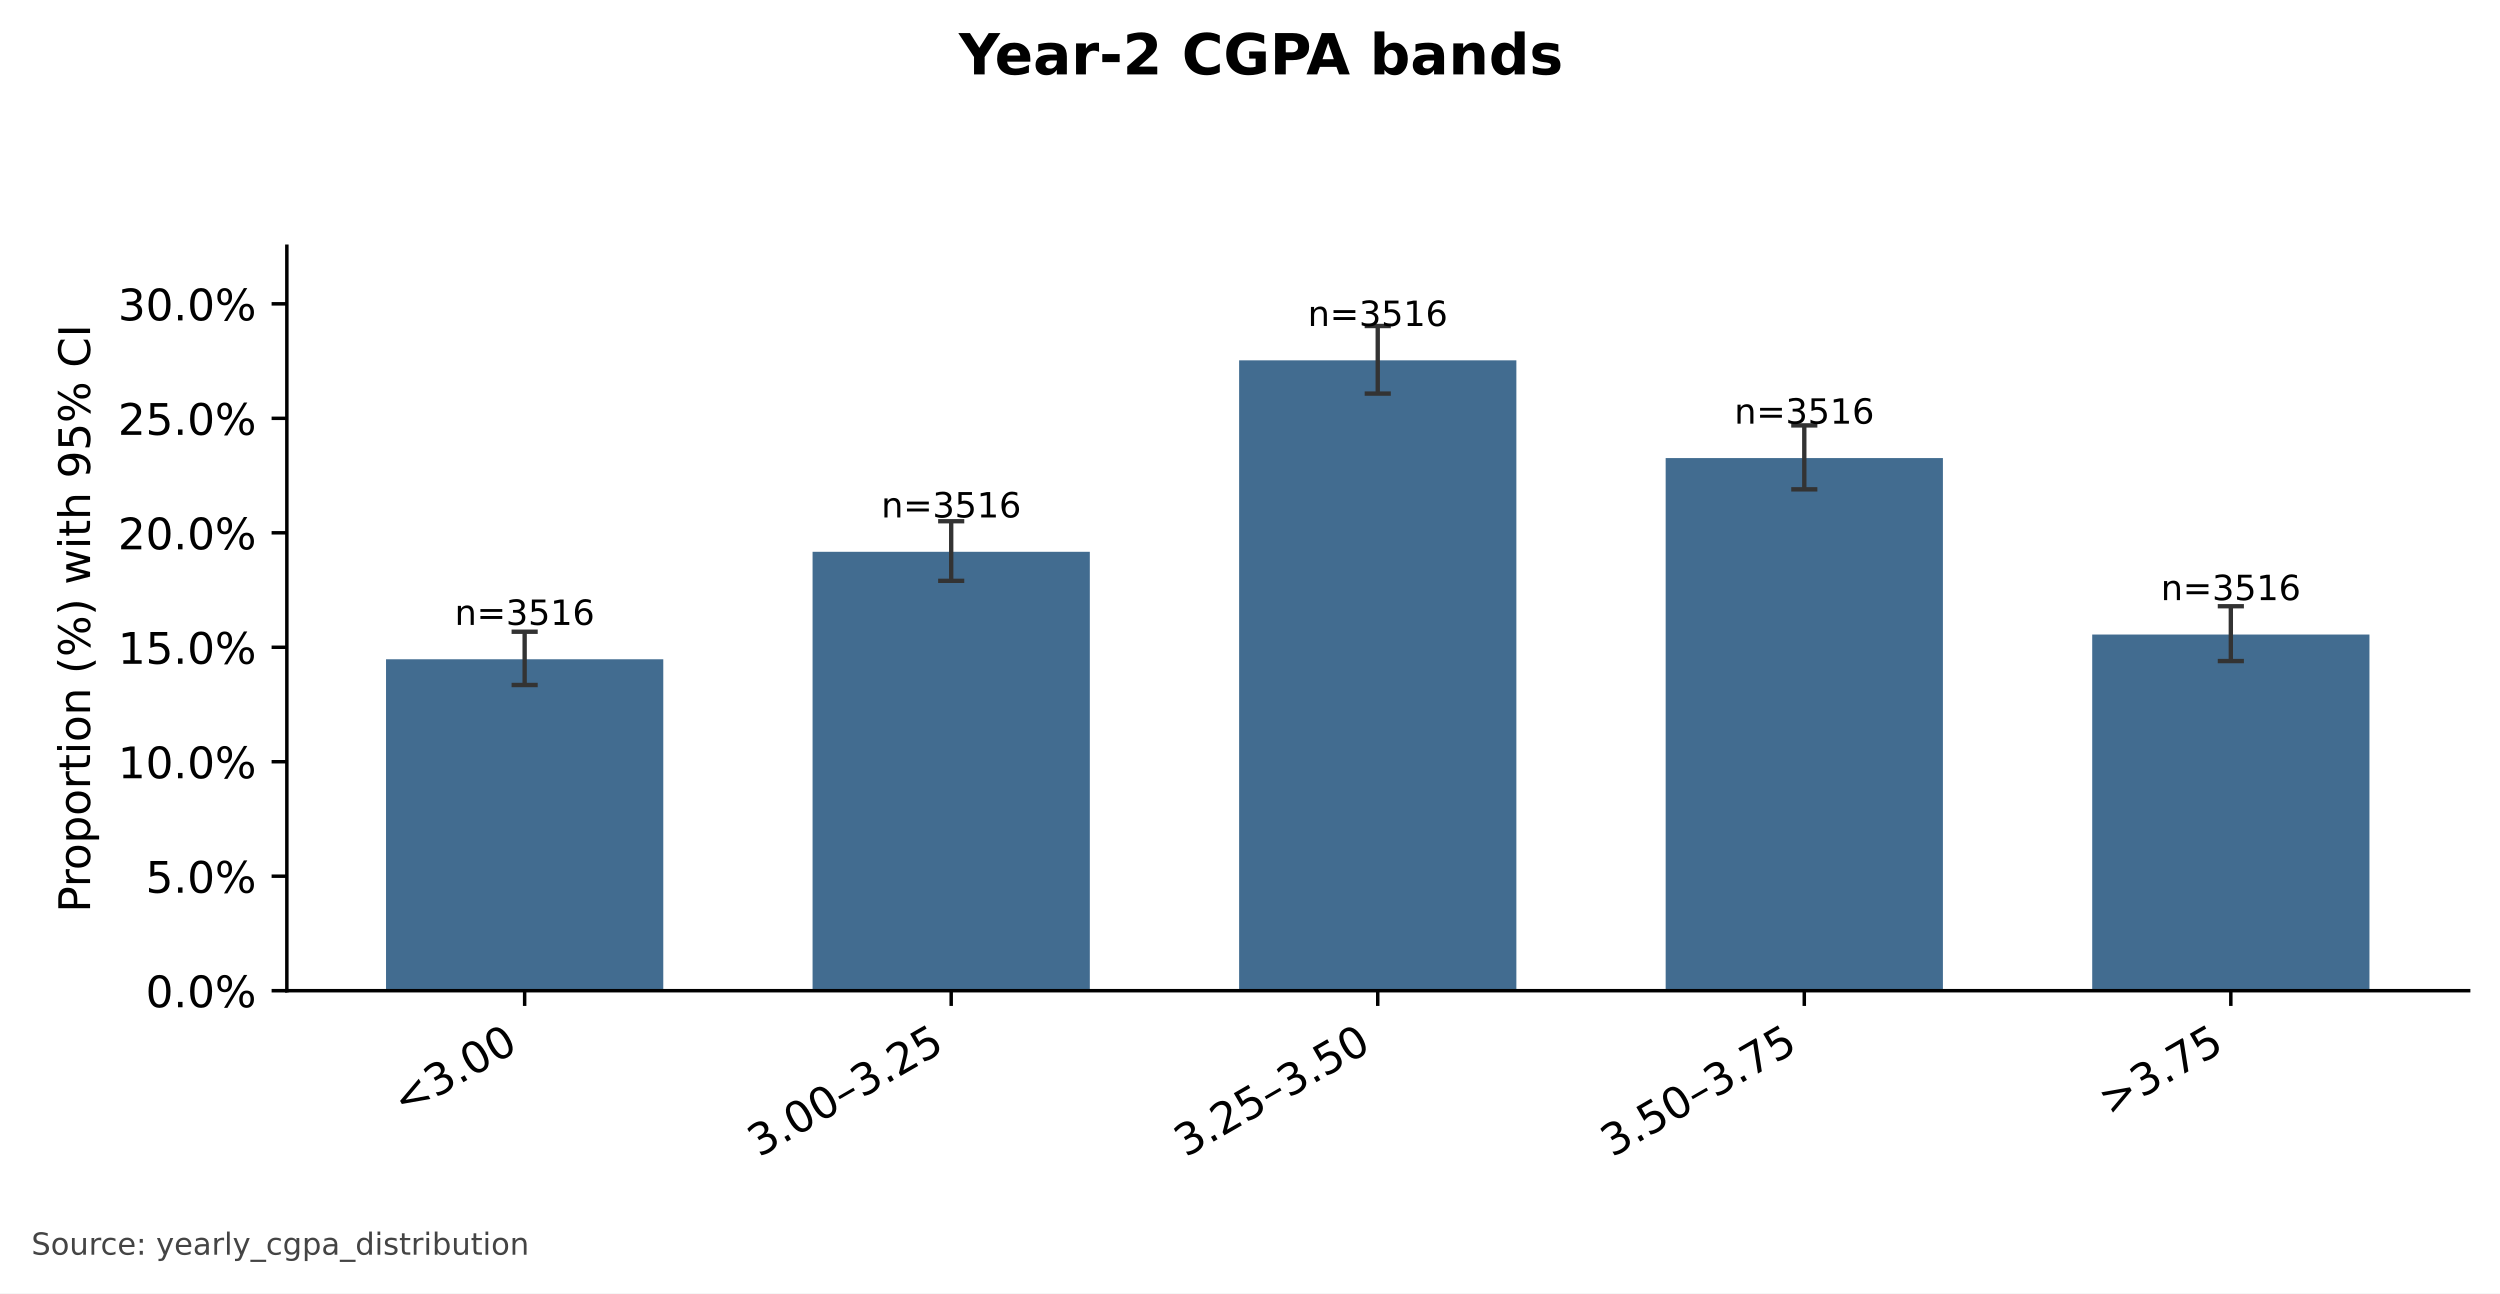
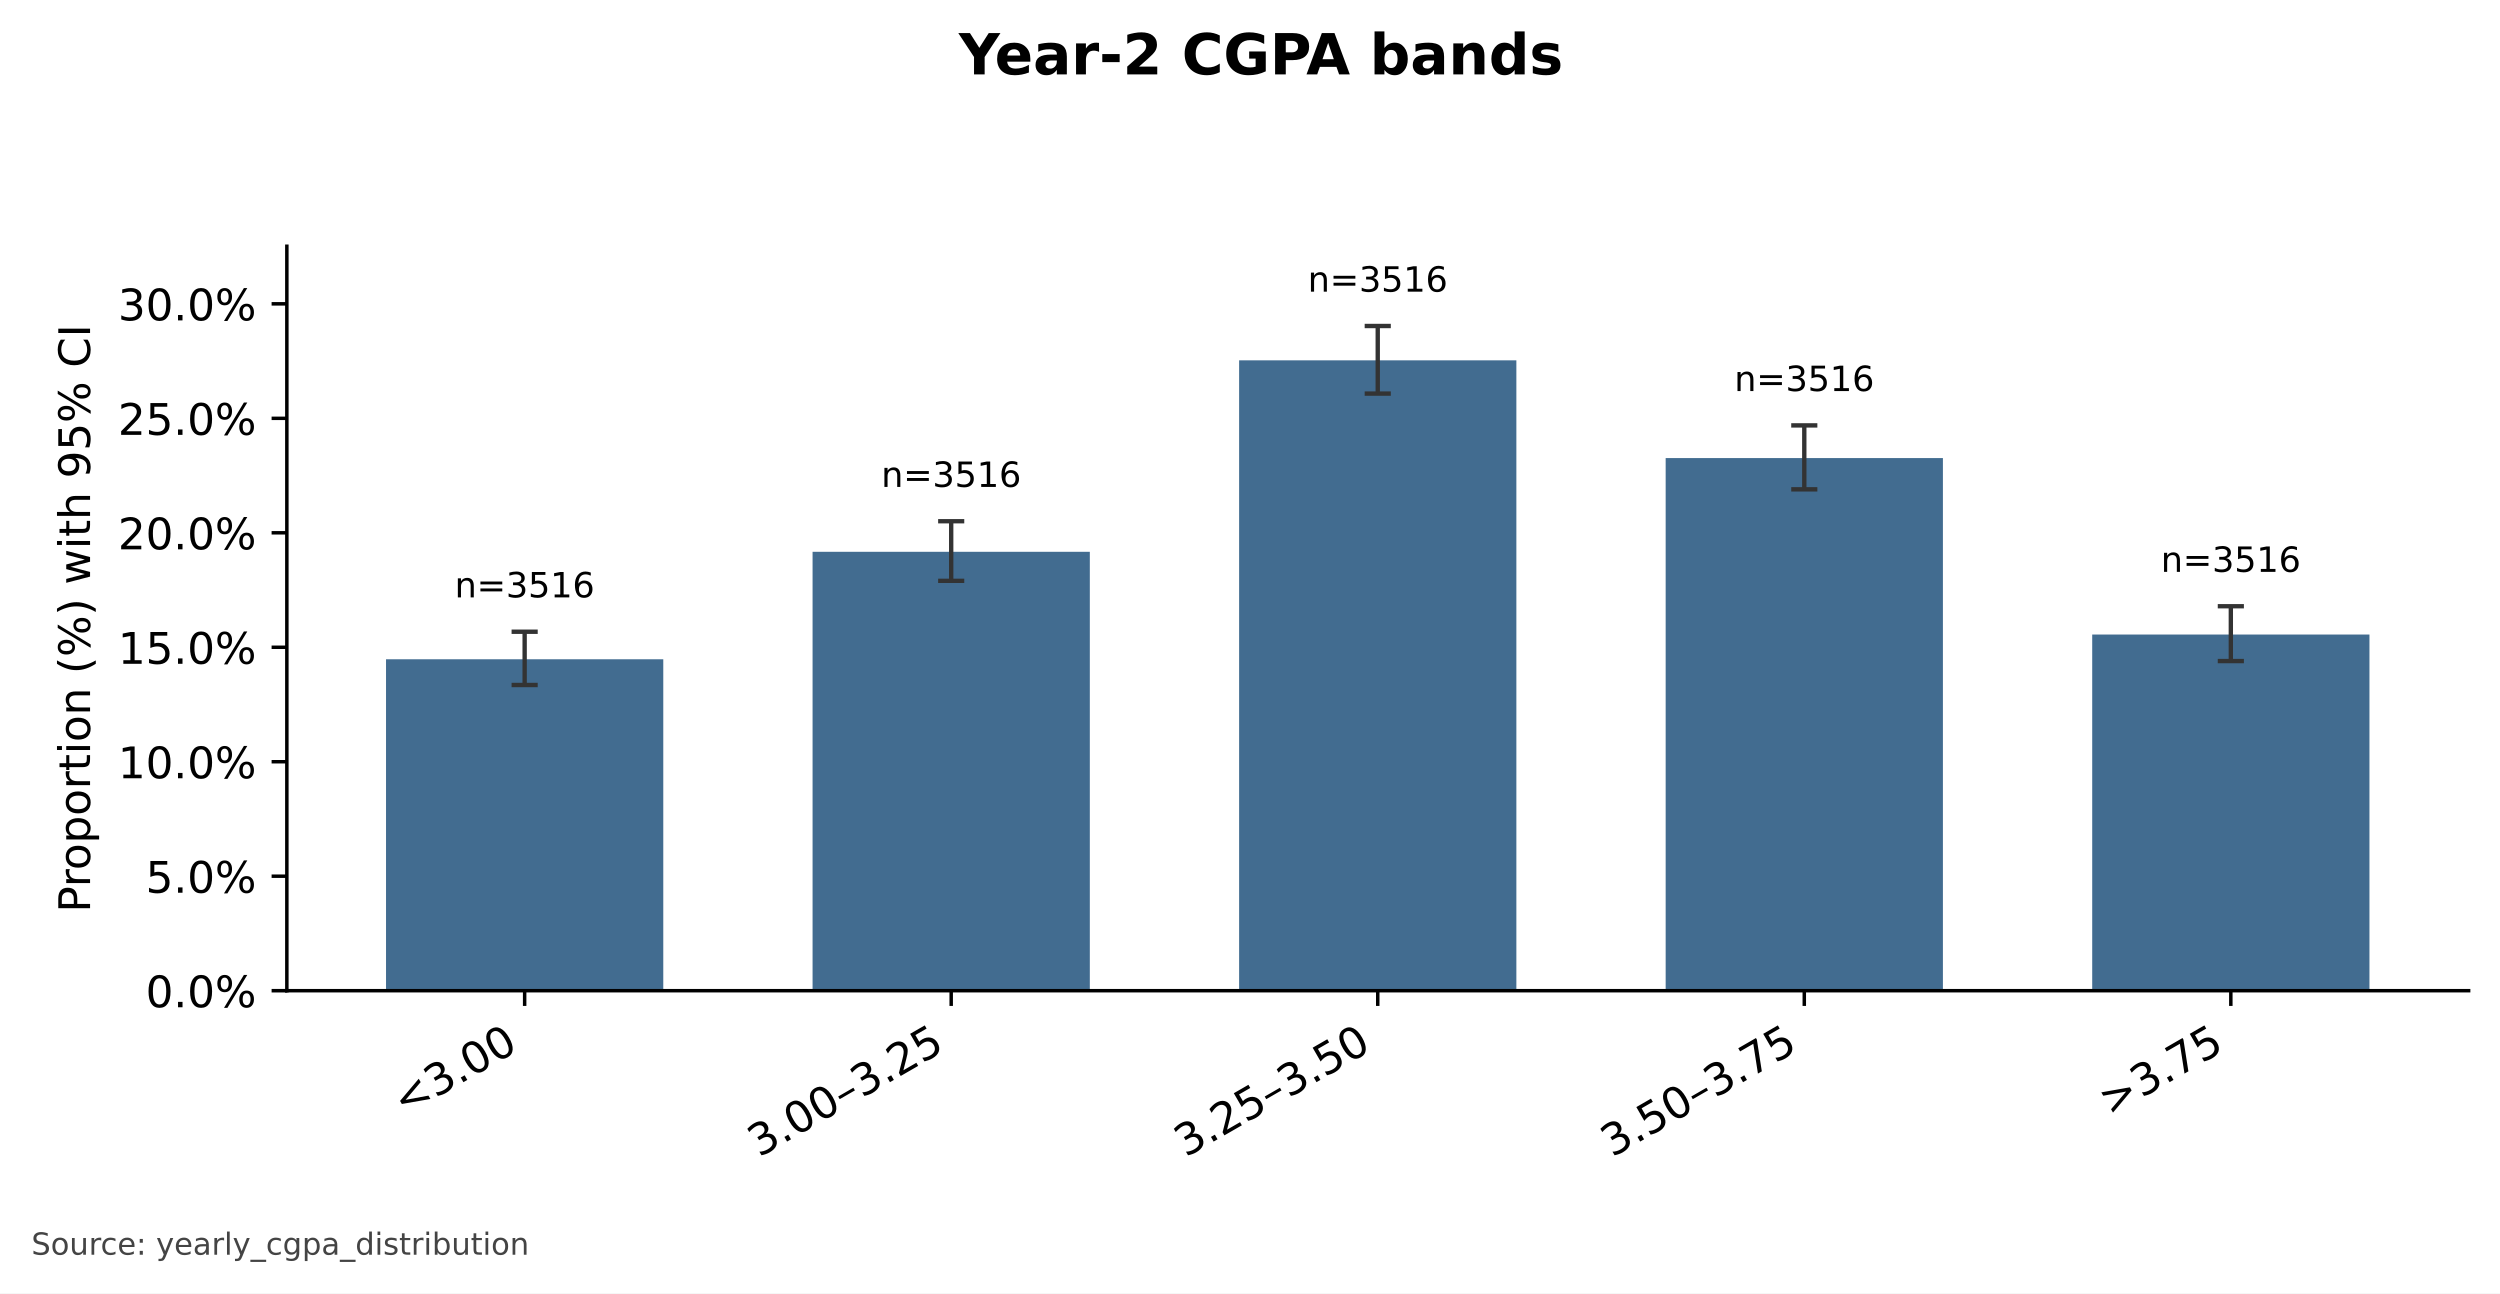
<svg xmlns="http://www.w3.org/2000/svg" xmlns:xlink="http://www.w3.org/1999/xlink" width="573.84pt" height="296.882pt" viewBox="0 0 573.84 296.882" version="1.1">
  <defs>
    <style type="text/css">*{stroke-linejoin: round; stroke-linecap: butt}</style>
  </defs>
  <g id="figure_1">
    <g id="patch_1">
      <path d="M 0 296.882  L 573.84 296.882  L 573.84 0  L 0 0  z " style="fill: #ffffff" />
    </g>
    <g id="axes_1">
      <g id="patch_2">
        <path d="M 65.842 227.4  L 566.64 227.4  L 566.64 56.523  L 65.842 56.523  z " style="fill: #ffffff" />
      </g>
      <g id="patch_3">
        <path d="M 88.606 227.4  L 152.246 227.4  L 152.246 151.321  L 88.606 151.321  z " clip-path="url(#pf6c230c949)" style="fill: #426c90" />
      </g>
      <g id="patch_4">
        <path d="M 186.514 227.4  L 250.154 227.4  L 250.154 126.659  L 186.514 126.659  z " clip-path="url(#pf6c230c949)" style="fill: #426c90" />
      </g>
      <g id="patch_5">
        <path d="M 284.421 227.4  L 348.061 227.4  L 348.061 82.716  L 284.421 82.716  z " clip-path="url(#pf6c230c949)" style="fill: #426c90" />
      </g>
      <g id="patch_6">
        <path d="M 382.329 227.4  L 445.969 227.4  L 445.969 105.136  L 382.329 105.136  z " clip-path="url(#pf6c230c949)" style="fill: #426c90" />
      </g>
      <g id="patch_7">
        <path d="M 480.236 227.4  L 543.876 227.4  L 543.876 145.641  L 480.236 145.641  z " clip-path="url(#pf6c230c949)" style="fill: #426c90" />
      </g>
      <g id="matplotlib.axis_1">
        <g id="xtick_1">
          <g id="line2d_1">
            <defs>
              <path id="m413f5a0abd" d="M 0 0  L 0 3.5  " style="stroke: #000000; stroke-width: 0.8" />
            </defs>
            <g>
              <use xlink:href="#m413f5a0abd" x="120.426" y="227.4" style="stroke: #000000; stroke-width: 0.8" />
            </g>
          </g>
          <g id="text_1">
            <text style="font-size: 10px; font-family: 'DejaVu Sans'" transform="translate(92.68507 256.3022) rotate(-30)">&lt;3.00</text>
          </g>
        </g>
        <g id="xtick_2">
          <g id="line2d_2">
            <g>
              <use xlink:href="#m413f5a0abd" x="218.334" y="227.4" style="stroke: #000000; stroke-width: 0.8" />
            </g>
          </g>
          <g id="text_2">
            <text style="font-size: 10px; font-family: 'DejaVu Sans'" transform="translate(174.237 265.7451) rotate(-30)">3.00–3.25</text>
          </g>
        </g>
        <g id="xtick_3">
          <g id="line2d_3">
            <g>
              <use xlink:href="#m413f5a0abd" x="316.241" y="227.4" style="stroke: #000000; stroke-width: 0.8" />
            </g>
          </g>
          <g id="text_3">
            <text style="font-size: 10px; font-family: 'DejaVu Sans'" transform="translate(272.1447 265.7451) rotate(-30)">3.25–3.50</text>
          </g>
        </g>
        <g id="xtick_4">
          <g id="line2d_4">
            <g>
              <use xlink:href="#m413f5a0abd" x="414.149" y="227.4" style="stroke: #000000; stroke-width: 0.8" />
            </g>
          </g>
          <g id="text_4">
            <text style="font-size: 10px; font-family: 'DejaVu Sans'" transform="translate(370.0523 265.7451) rotate(-30)">3.50–3.75</text>
          </g>
        </g>
        <g id="xtick_5">
          <g id="line2d_5">
            <g>
              <use xlink:href="#m413f5a0abd" x="512.056" y="227.4" style="stroke: #000000; stroke-width: 0.8" />
            </g>
          </g>
          <g id="text_5">
            <text style="font-size: 10px; font-family: 'DejaVu Sans'" transform="translate(484.3157 256.3022) rotate(-30)">&gt;3.75</text>
          </g>
        </g>
      </g>
      <g id="matplotlib.axis_2">
        <g id="ytick_1">
          <g id="line2d_6">
            <defs>
              <path id="m92cae3c907" d="M 0 0  L -3.5 0  " style="stroke: #000000; stroke-width: 0.8" />
            </defs>
            <g>
              <use xlink:href="#m92cae3c907" x="65.842" y="227.4" style="stroke: #000000; stroke-width: 0.8" />
            </g>
          </g>
          <g id="text_6">
            <text style="font-size: 10px; font-family: 'DejaVu Sans'; text-anchor: end" x="58.842" y="231.199" transform="rotate(-0 58.84234 231.1986)">0.0%</text>
          </g>
        </g>
        <g id="ytick_2">
          <g id="line2d_7">
            <g>
              <use xlink:href="#m92cae3c907" x="65.842" y="201.123" style="stroke: #000000; stroke-width: 0.8" />
            </g>
          </g>
          <g id="text_7">
            <text style="font-size: 10px; font-family: 'DejaVu Sans'; text-anchor: end" x="58.842" y="204.922" transform="rotate(-0 58.84234 204.9223)">5.0%</text>
          </g>
        </g>
        <g id="ytick_3">
          <g id="line2d_8">
            <g>
              <use xlink:href="#m92cae3c907" x="65.842" y="174.847" style="stroke: #000000; stroke-width: 0.8" />
            </g>
          </g>
          <g id="text_8">
            <text style="font-size: 10px; font-family: 'DejaVu Sans'; text-anchor: end" x="58.842" y="178.646" transform="rotate(-0 58.84234 178.6461)">10.0%</text>
          </g>
        </g>
        <g id="ytick_4">
          <g id="line2d_9">
            <g>
              <use xlink:href="#m92cae3c907" x="65.842" y="148.571" style="stroke: #000000; stroke-width: 0.8" />
            </g>
          </g>
          <g id="text_9">
            <text style="font-size: 10px; font-family: 'DejaVu Sans'; text-anchor: end" x="58.842" y="152.37" transform="rotate(-0 58.84234 152.3698)">15.0%</text>
          </g>
        </g>
        <g id="ytick_5">
          <g id="line2d_10">
            <g>
              <use xlink:href="#m92cae3c907" x="65.842" y="122.295" style="stroke: #000000; stroke-width: 0.8" />
            </g>
          </g>
          <g id="text_10">
            <text style="font-size: 10px; font-family: 'DejaVu Sans'; text-anchor: end" x="58.842" y="126.094" transform="rotate(-0 58.84234 126.0936)">20.0%</text>
          </g>
        </g>
        <g id="ytick_6">
          <g id="line2d_11">
            <g>
              <use xlink:href="#m92cae3c907" x="65.842" y="96.019" style="stroke: #000000; stroke-width: 0.8" />
            </g>
          </g>
          <g id="text_11">
            <text style="font-size: 10px; font-family: 'DejaVu Sans'; text-anchor: end" x="58.842" y="99.817" transform="rotate(-0 58.84234 99.81733)">25.0%</text>
          </g>
        </g>
        <g id="ytick_7">
          <g id="line2d_12">
            <g>
              <use xlink:href="#m92cae3c907" x="65.842" y="69.742" style="stroke: #000000; stroke-width: 0.8" />
            </g>
          </g>
          <g id="text_12">
            <text style="font-size: 10px; font-family: 'DejaVu Sans'; text-anchor: end" x="58.842" y="73.541" transform="rotate(-0 58.84234 73.54108)">30.0%</text>
          </g>
        </g>
        <g id="text_13">
          <text style="font-size: 10px; font-family: 'DejaVu Sans'; text-anchor: middle" x="20.673" y="141.961" transform="rotate(-90 20.67281 141.9614)">Proportion (%) with 95% CI</text>
        </g>
      </g>
      <g id="LineCollection_1">
        <path d="M 120.426 157.23  L 120.426 145.005  " clip-path="url(#pf6c230c949)" style="fill: none; stroke: #333333" />
        <path d="M 218.334 133.319  L 218.334 119.646  " clip-path="url(#pf6c230c949)" style="fill: none; stroke: #333333" />
        <path d="M 316.241 90.343  L 316.241 74.831  " clip-path="url(#pf6c230c949)" style="fill: none; stroke: #333333" />
        <path d="M 414.149 112.32  L 414.149 97.646  " clip-path="url(#pf6c230c949)" style="fill: none; stroke: #333333" />
        <path d="M 512.056 151.74  L 512.056 139.148  " clip-path="url(#pf6c230c949)" style="fill: none; stroke: #333333" />
      </g>
      <g id="line2d_13">
        <defs>
          <path id="m31b659c03b" d="M 3 0  L -3 -0  " style="stroke: #333333" />
        </defs>
        <g clip-path="url(#pf6c230c949)">
          <use xlink:href="#m31b659c03b" x="120.426" y="157.23" style="fill: #333333; stroke: #333333" />
          <use xlink:href="#m31b659c03b" x="218.334" y="133.319" style="fill: #333333; stroke: #333333" />
          <use xlink:href="#m31b659c03b" x="316.241" y="90.343" style="fill: #333333; stroke: #333333" />
          <use xlink:href="#m31b659c03b" x="414.149" y="112.32" style="fill: #333333; stroke: #333333" />
          <use xlink:href="#m31b659c03b" x="512.056" y="151.74" style="fill: #333333; stroke: #333333" />
        </g>
      </g>
      <g id="line2d_14">
        <g clip-path="url(#pf6c230c949)">
          <use xlink:href="#m31b659c03b" x="120.426" y="145.005" style="fill: #333333; stroke: #333333" />
          <use xlink:href="#m31b659c03b" x="218.334" y="119.646" style="fill: #333333; stroke: #333333" />
          <use xlink:href="#m31b659c03b" x="316.241" y="74.831" style="fill: #333333; stroke: #333333" />
          <use xlink:href="#m31b659c03b" x="414.149" y="97.646" style="fill: #333333; stroke: #333333" />
          <use xlink:href="#m31b659c03b" x="512.056" y="139.148" style="fill: #333333; stroke: #333333" />
        </g>
      </g>
      <g id="patch_8">
        <path d="M 65.842 227.4  L 65.842 56.523  " style="fill: none; stroke: #000000; stroke-width: 0.8; stroke-linejoin: miter; stroke-linecap: square" />
      </g>
      <g id="patch_9">
        <path d="M 65.842 227.4  L 566.64 227.4  " style="fill: none; stroke: #000000; stroke-width: 0.8; stroke-linejoin: miter; stroke-linecap: square" />
      </g>
      <g id="text_14">
-         <text style="font-size: 8px; font-family: 'DejaVu Sans'; text-anchor: middle" x="120.426" y="143.438" transform="rotate(-0 120.4259 143.4383)">n=3516</text>
+         <text style="font-size: 8px; font-family: 'DejaVu Sans'; text-anchor: middle" x="120.426" y="137.122" transform="rotate(-0 120.4259 137.1224)">n=3516</text>
      </g>
      <g id="text_15">
-         <text style="font-size: 8px; font-family: 'DejaVu Sans'; text-anchor: middle" x="218.334" y="118.776" transform="rotate(-0 218.3335 118.7763)">n=3516</text>
+         <text style="font-size: 8px; font-family: 'DejaVu Sans'; text-anchor: middle" x="218.334" y="111.763" transform="rotate(-0 218.3335 111.7632)">n=3516</text>
      </g>
      <g id="text_16">
-         <text style="font-size: 8px; font-family: 'DejaVu Sans'; text-anchor: middle" x="316.241" y="74.833" transform="rotate(-0 316.2412 74.83309)">n=3516</text>
+         <text style="font-size: 8px; font-family: 'DejaVu Sans'; text-anchor: middle" x="316.241" y="66.948" transform="rotate(-0 316.2412 66.94839)">n=3516</text>
      </g>
      <g id="text_17">
-         <text style="font-size: 8px; font-family: 'DejaVu Sans'; text-anchor: middle" x="414.149" y="97.253" transform="rotate(-0 414.1488 97.2531)">n=3516</text>
+         <text style="font-size: 8px; font-family: 'DejaVu Sans'; text-anchor: middle" x="414.149" y="89.763" transform="rotate(-0 414.1488 89.76268)">n=3516</text>
      </g>
      <g id="text_18">
-         <text style="font-size: 8px; font-family: 'DejaVu Sans'; text-anchor: middle" x="512.056" y="137.759" transform="rotate(-0 512.0565 137.7586)">n=3516</text>
+         <text style="font-size: 8px; font-family: 'DejaVu Sans'; text-anchor: middle" x="512.056" y="131.265" transform="rotate(-0 512.0565 131.2653)">n=3516</text>
      </g>
    </g>
    <g id="text_19">
      <text style="font-weight: 700; font-size: 13px; font-family: 'DejaVu Sans'; text-anchor: middle" x="289.44" y="17.078" transform="rotate(-0 289.44 17.07797)">Year-2 CGPA bands</text>
    </g>
    <g id="text_20">
      <text style="font-size: 7px; font-family: 'DejaVu Sans'; text-anchor: start; fill: #444444" x="7.2" y="288" transform="rotate(-0 7.2 288)">Source: yearly_cgpa_distribution</text>
    </g>
  </g>
  <defs>
    <clipPath id="pf6c230c949">
      <rect x="65.842" y="56.523" width="500.798" height="170.877" />
    </clipPath>
  </defs>
</svg>
